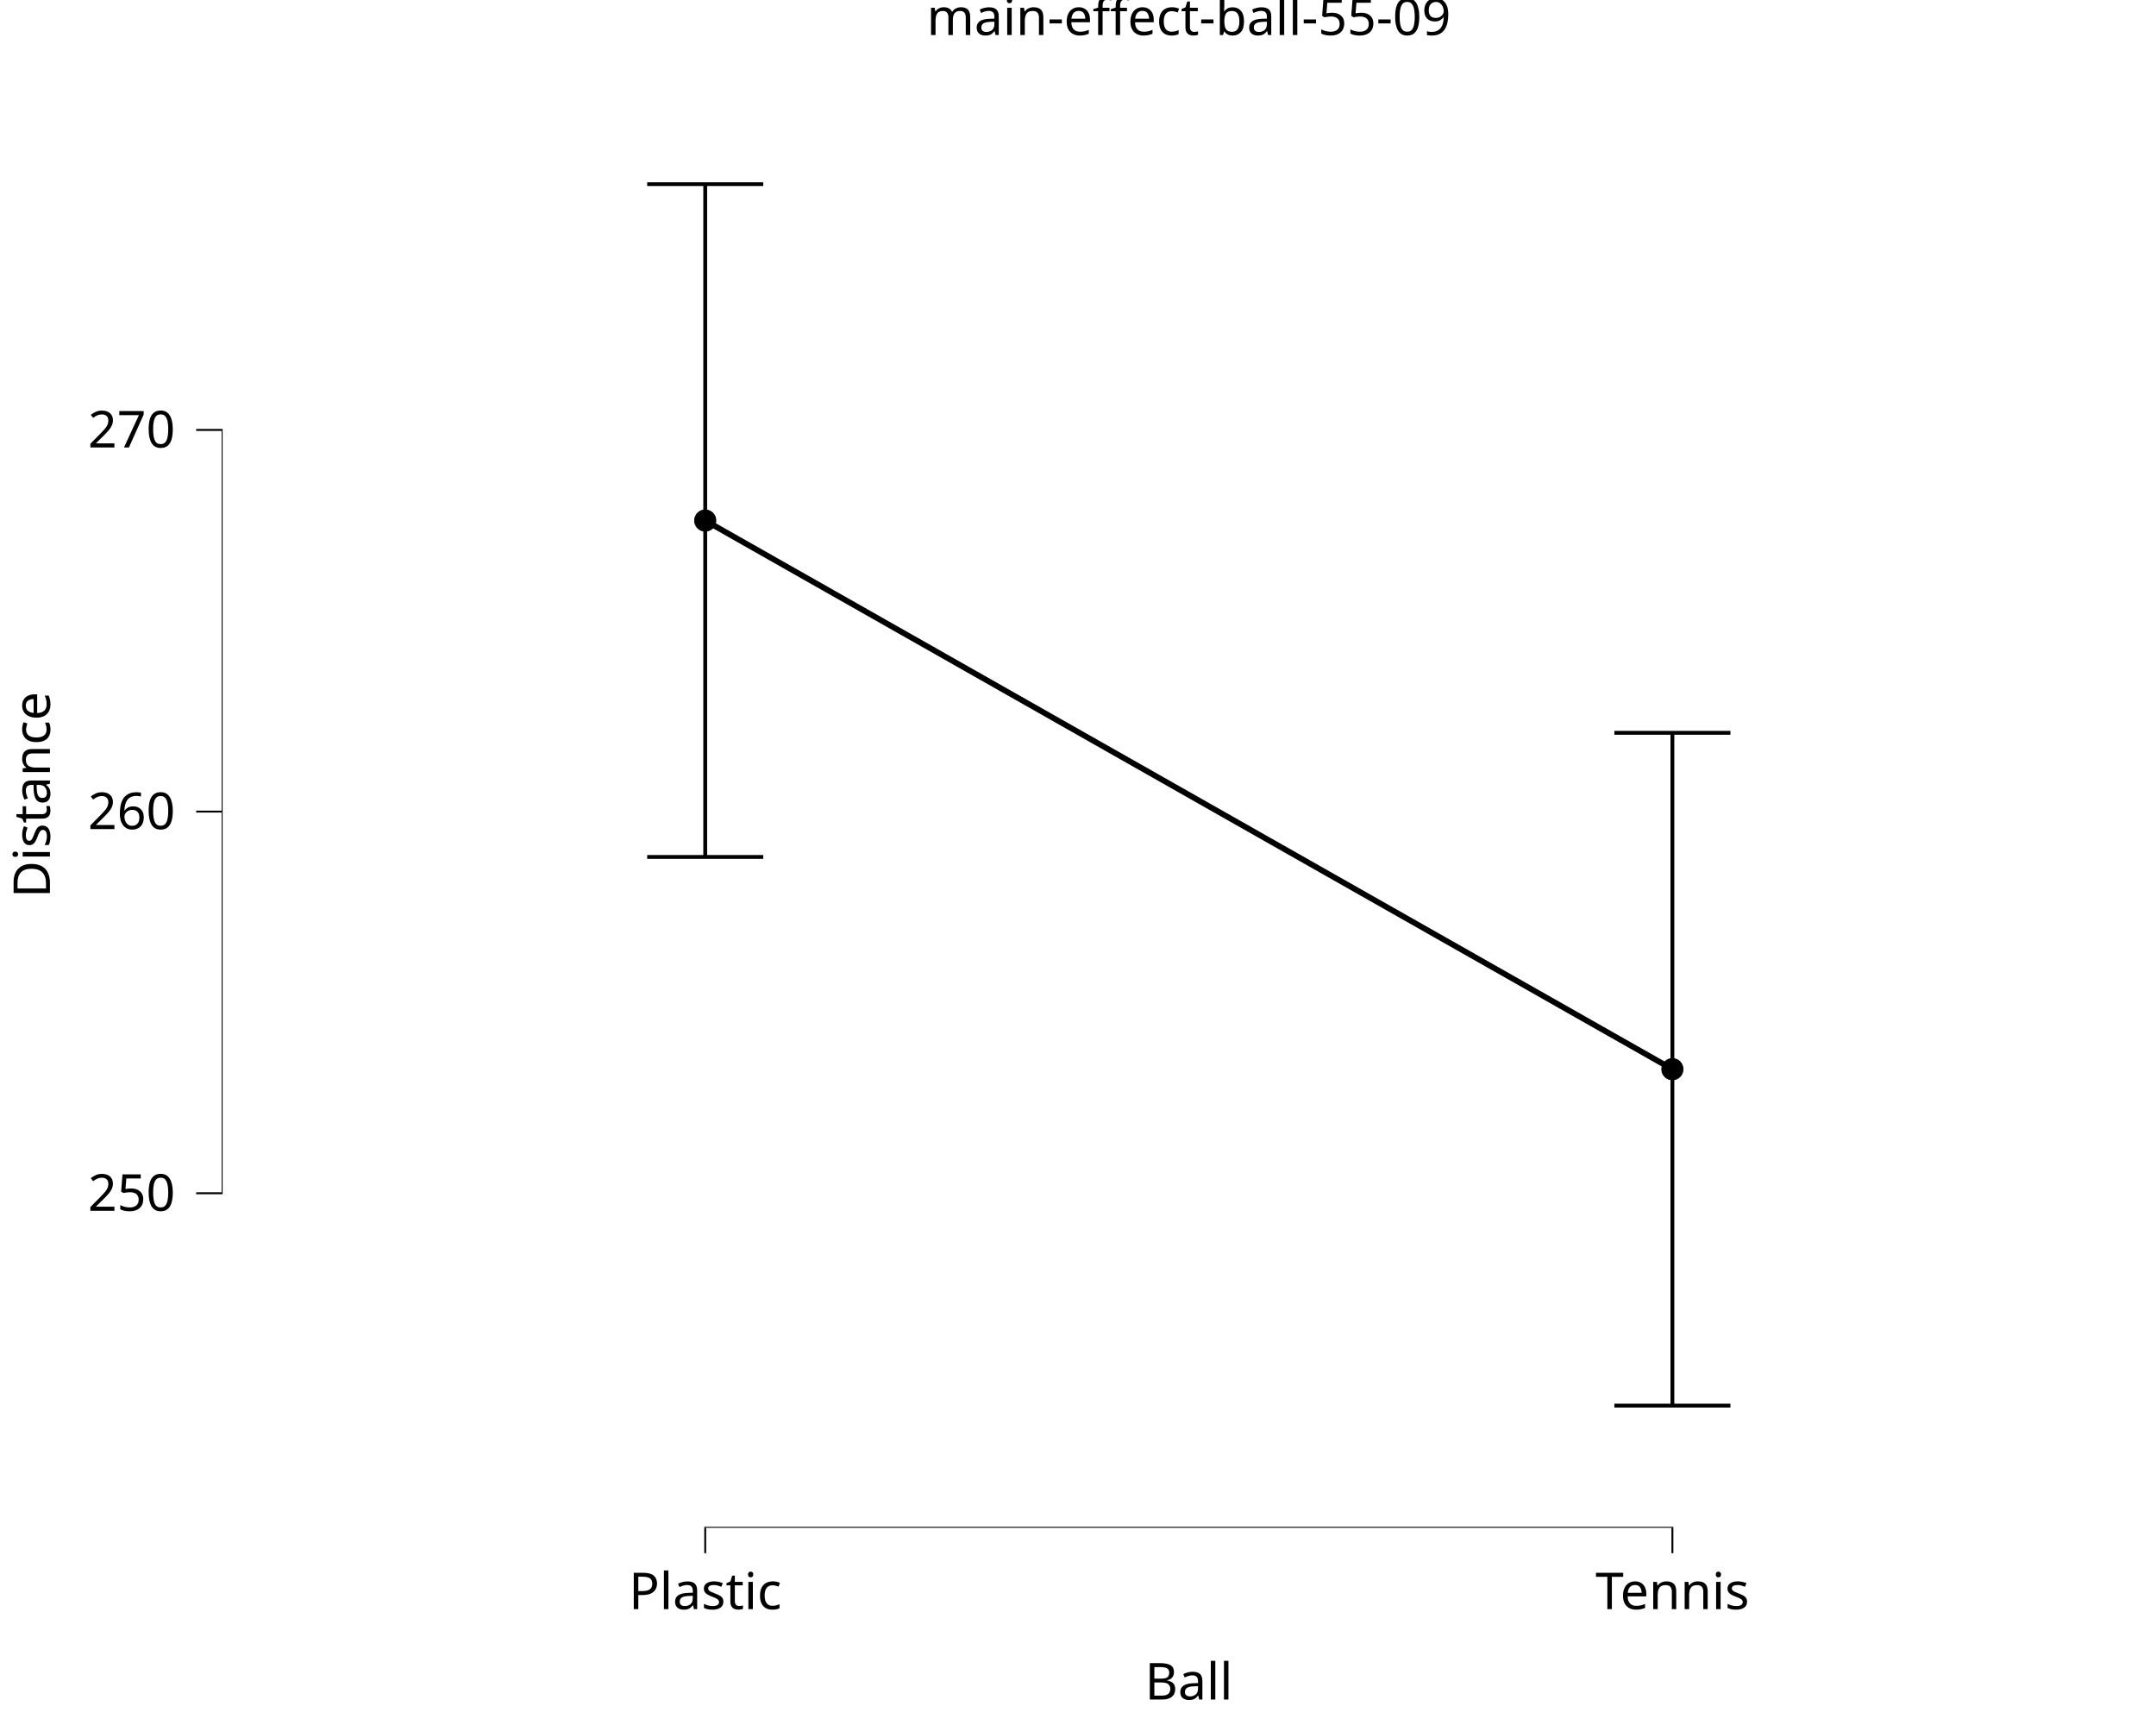
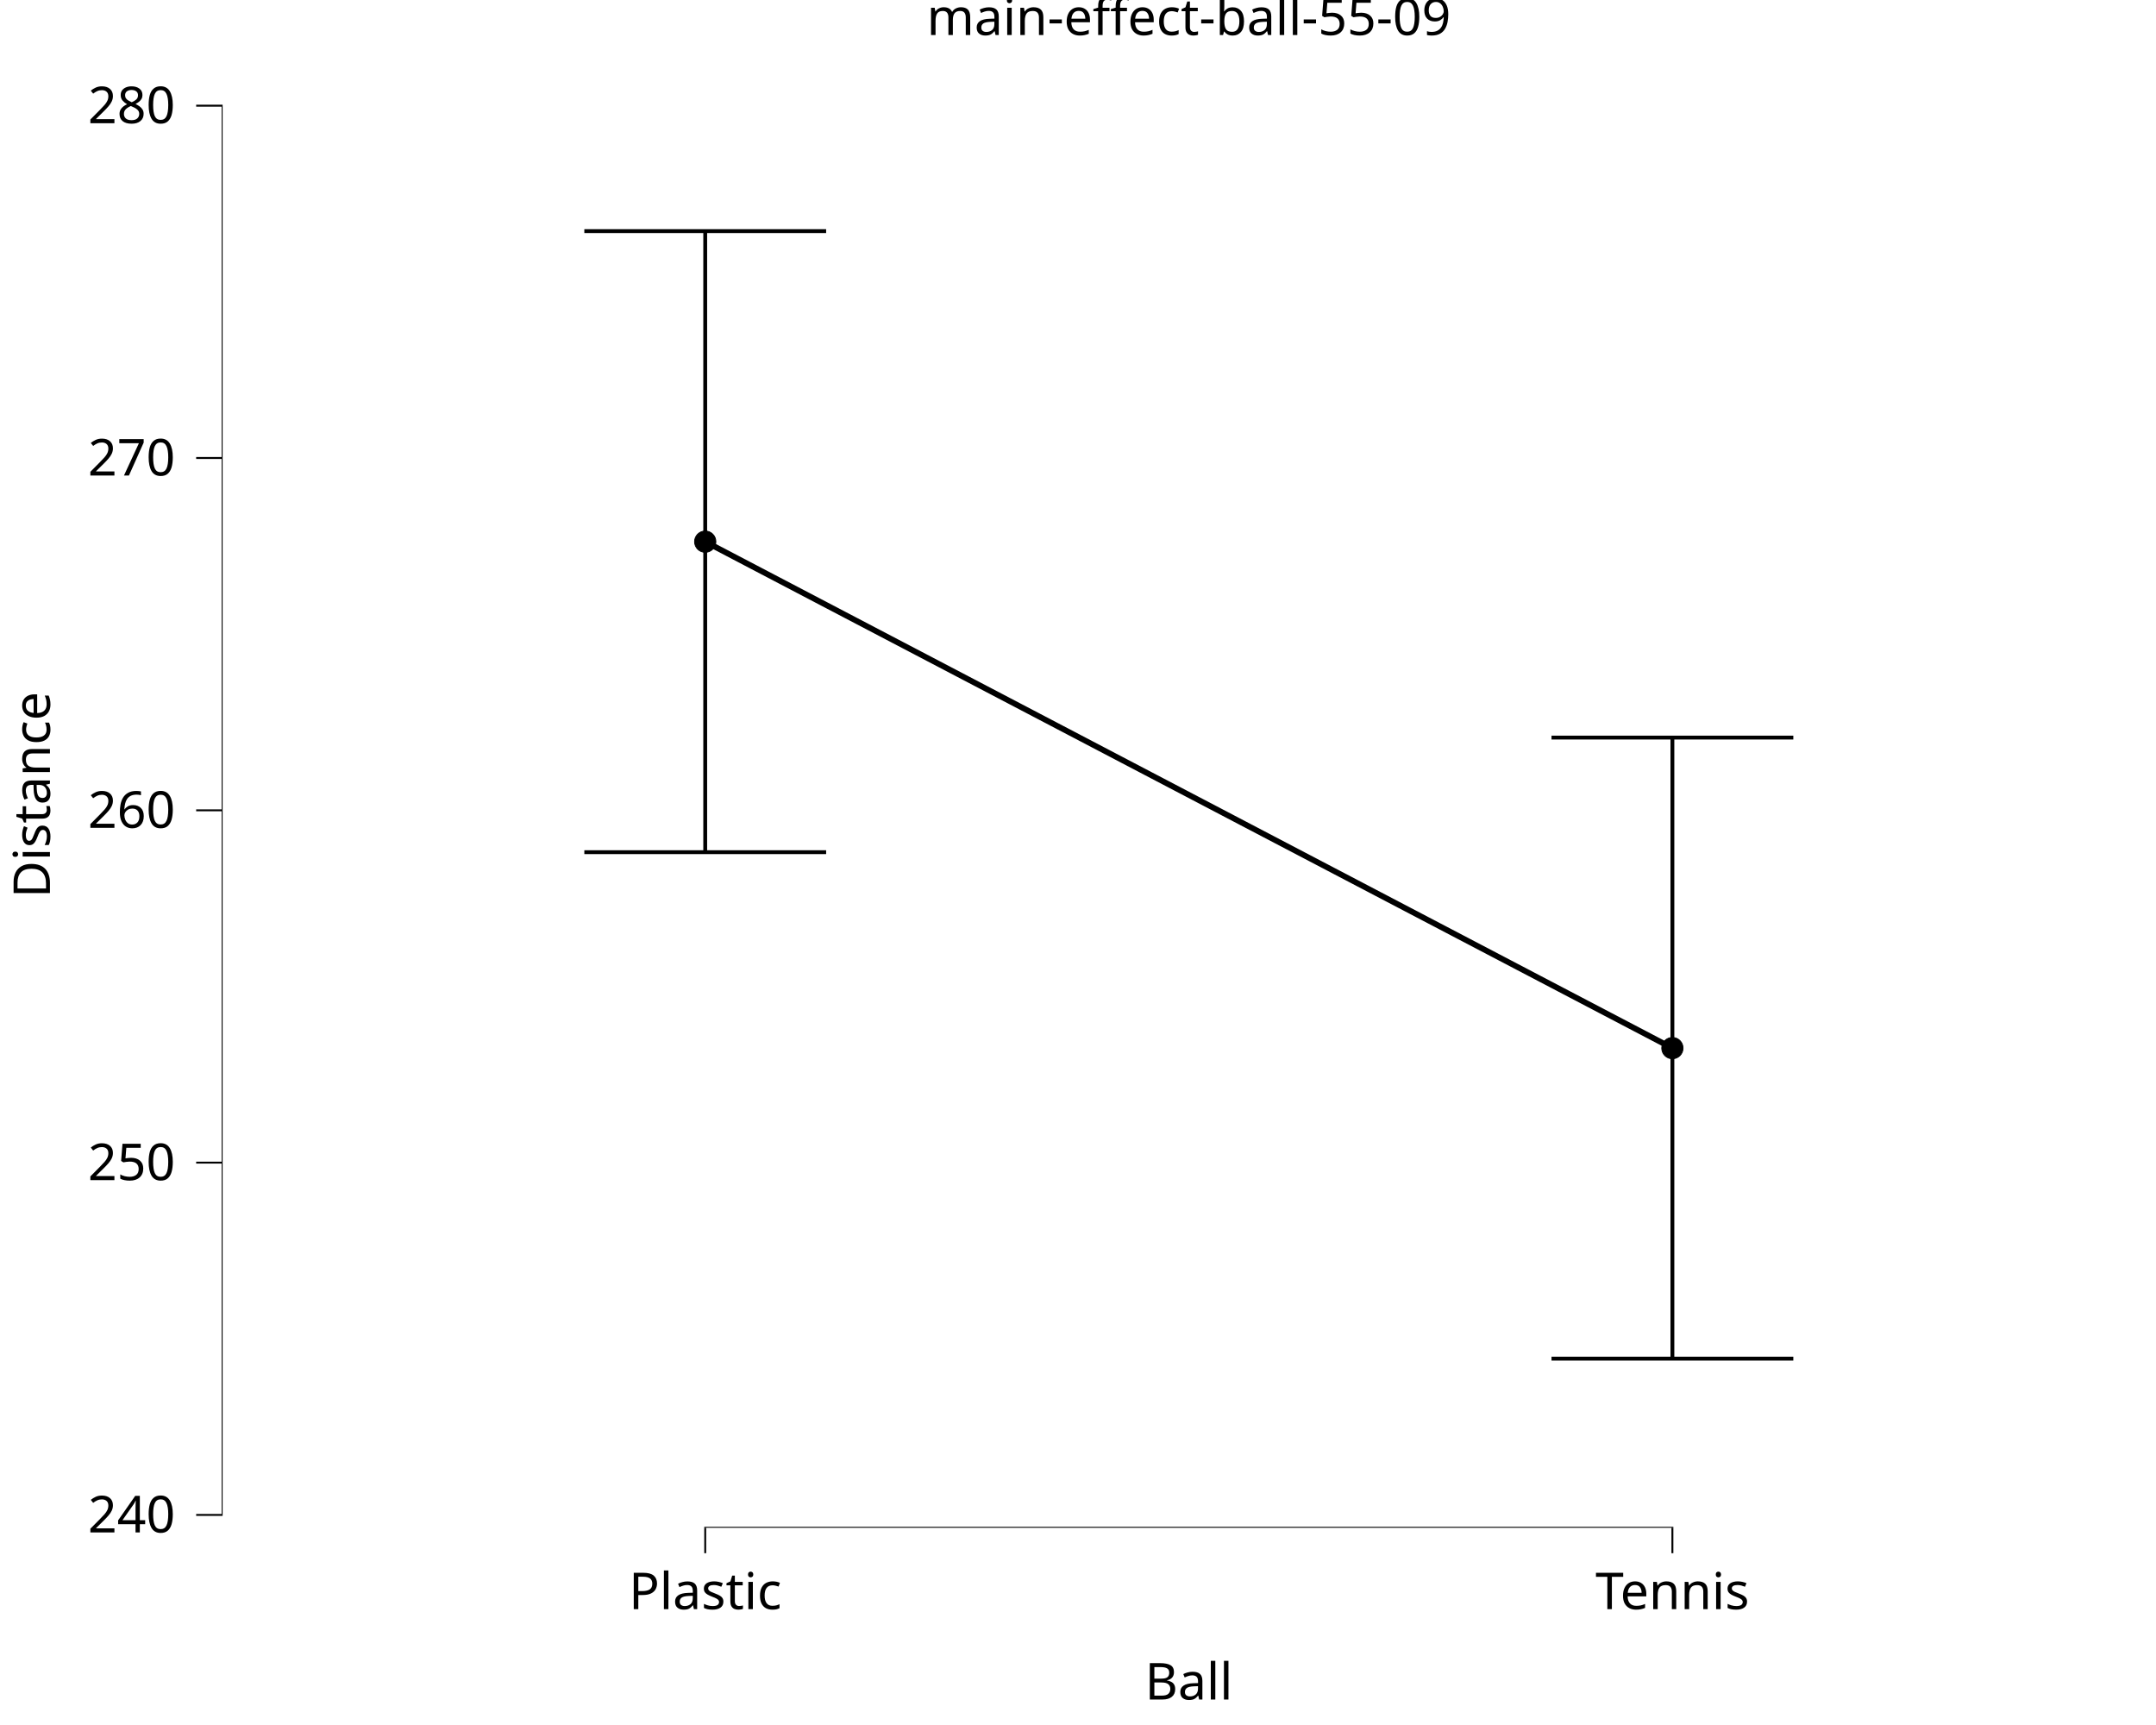
<svg xmlns="http://www.w3.org/2000/svg" class="svglite" data-engine-version="2.0" width="720.00pt" height="576.00pt" viewBox="0 0 720.00 576.00">
  <defs>
    <style type="text/css">
    .svglite line, .svglite polyline, .svglite polygon, .svglite path, .svglite rect, .svglite circle {
      fill: none;
      stroke: #000000;
      stroke-linecap: round;
      stroke-linejoin: round;
      stroke-miterlimit: 10.00;
    }
  </style>
  </defs>
  <rect width="100%" height="100%" style="stroke: none; fill: #FFFFFF;" />
  <defs>
    <clipPath id="cpMC4wMHw3MjAuMDB8MC4wMHw1NzYuMDA=">
      <rect x="0.00" y="0.00" width="720.00" height="576.00" />
    </clipPath>
  </defs>
  <g clip-path="url(#cpMC4wMHw3MjAuMDB8MC4wMHw1NzYuMDA=)">
    <rect x="0.00" y="0.00" width="720.00" height="576.00" style="stroke-width: 10.67; stroke: none;" />
  </g>
  <defs>
    <clipPath id="cpNzQuMDJ8NzIwLjAwfDIwLjcxfDUxMC4xNA==">
      <rect x="74.02" y="20.71" width="645.98" height="489.43" />
    </clipPath>
  </defs>
  <g clip-path="url(#cpNzQuMDJ8NzIwLjAwfDIwLjcxfDUxMC4xNA==)">
    <rect x="74.02" y="20.71" width="645.98" height="489.43" style="stroke-width: 10.67; stroke: none;" />
-     <polyline points="235.51,173.82 558.50,357.02 " style="stroke-width: 1.92; stroke-linecap: butt;" />
-     <circle cx="235.51" cy="173.82" r="3.56" style="stroke-width: 0.28; fill: #000000;" />
-     <circle cx="558.50" cy="357.02" r="3.56" style="stroke-width: 0.28; fill: #000000;" />
+     <polyline points="235.51,180.87 558.50,349.98 " style="stroke-width: 1.92; stroke-linecap: butt;" />
+     <circle cx="235.51" cy="180.87" r="3.56" style="stroke-width: 0.28; fill: #000000;" />
+     <circle cx="558.50" cy="349.98" r="3.56" style="stroke-width: 0.28; fill: #000000;" />
    <line x1="235.19" y1="510.14" x2="558.82" y2="510.14" style="stroke-width: 0.64; stroke-linecap: butt;" />
-     <line x1="74.02" y1="398.76" x2="74.02" y2="143.24" style="stroke-width: 0.64; stroke-linecap: butt;" />
-     <polyline points="216.13,61.49 254.89,61.49 " style="stroke-width: 1.28; stroke-linecap: butt;" />
-     <polyline points="235.51,61.49 235.51,286.15 " style="stroke-width: 1.28; stroke-linecap: butt;" />
-     <polyline points="216.13,286.15 254.89,286.15 " style="stroke-width: 1.28; stroke-linecap: butt;" />
-     <polyline points="539.12,244.69 577.88,244.69 " style="stroke-width: 1.28; stroke-linecap: butt;" />
-     <polyline points="558.50,244.69 558.50,469.35 " style="stroke-width: 1.28; stroke-linecap: butt;" />
-     <polyline points="539.12,469.35 577.88,469.35 " style="stroke-width: 1.28; stroke-linecap: butt;" />
+     <line x1="74.02" y1="506.17" x2="74.02" y2="34.97" style="stroke-width: 0.64; stroke-linecap: butt;" />
+     <polyline points="195.14,77.18 275.89,77.18 " style="stroke-width: 1.28; stroke-linecap: butt;" />
+     <polyline points="235.51,77.18 235.51,284.56 " style="stroke-width: 1.28; stroke-linecap: butt;" />
+     <polyline points="195.14,284.56 275.89,284.56 " style="stroke-width: 1.28; stroke-linecap: butt;" />
+     <polyline points="518.13,246.29 598.88,246.29 " style="stroke-width: 1.28; stroke-linecap: butt;" />
+     <polyline points="558.50,246.29 558.50,453.67 " style="stroke-width: 1.28; stroke-linecap: butt;" />
+     <polyline points="518.13,453.67 598.88,453.67 " style="stroke-width: 1.28; stroke-linecap: butt;" />
    <rect x="74.02" y="20.71" width="645.98" height="489.43" style="stroke-width: 0.00; stroke: none;" />
  </g>
  <g clip-path="url(#cpMC4wMHw3MjAuMDB8MC4wMHw1NzYuMDA=)">
    <polyline points="74.02,510.14 74.02,20.71 " style="stroke-width: 0.00; stroke: none; stroke-linecap: butt;" />
-     <text x="58.54" y="404.29" text-anchor="end" style="font-size: 17.00px; font-family: sans;" textLength="28.37px" lengthAdjust="spacingAndGlyphs">250</text>
-     <text x="58.54" y="276.85" text-anchor="end" style="font-size: 17.00px; font-family: sans;" textLength="28.37px" lengthAdjust="spacingAndGlyphs">260</text>
-     <text x="58.54" y="149.41" text-anchor="end" style="font-size: 17.00px; font-family: sans;" textLength="28.37px" lengthAdjust="spacingAndGlyphs">270</text>
-     <polyline points="65.51,398.44 74.02,398.44 " style="stroke-width: 0.64; stroke-linecap: butt;" />
-     <polyline points="65.51,271.00 74.02,271.00 " style="stroke-width: 0.64; stroke-linecap: butt;" />
-     <polyline points="65.51,143.56 74.02,143.56 " style="stroke-width: 0.64; stroke-linecap: butt;" />
+     <text x="58.54" y="511.70" text-anchor="end" style="font-size: 17.00px; font-family: sans;" textLength="28.37px" lengthAdjust="spacingAndGlyphs">240</text>
+     <text x="58.54" y="394.06" text-anchor="end" style="font-size: 17.00px; font-family: sans;" textLength="28.37px" lengthAdjust="spacingAndGlyphs">250</text>
+     <text x="58.54" y="276.42" text-anchor="end" style="font-size: 17.00px; font-family: sans;" textLength="28.37px" lengthAdjust="spacingAndGlyphs">260</text>
+     <text x="58.54" y="158.78" text-anchor="end" style="font-size: 17.00px; font-family: sans;" textLength="28.37px" lengthAdjust="spacingAndGlyphs">270</text>
+     <text x="58.54" y="41.14" text-anchor="end" style="font-size: 17.00px; font-family: sans;" textLength="28.37px" lengthAdjust="spacingAndGlyphs">280</text>
+     <polyline points="65.51,505.85 74.02,505.85 " style="stroke-width: 0.64; stroke-linecap: butt;" />
+     <polyline points="65.51,388.21 74.02,388.21 " style="stroke-width: 0.64; stroke-linecap: butt;" />
+     <polyline points="65.51,270.57 74.02,270.57 " style="stroke-width: 0.64; stroke-linecap: butt;" />
+     <polyline points="65.51,152.93 74.02,152.93 " style="stroke-width: 0.64; stroke-linecap: butt;" />
+     <polyline points="65.51,35.29 74.02,35.29 " style="stroke-width: 0.64; stroke-linecap: butt;" />
    <polyline points="74.02,510.14 720.00,510.14 " style="stroke-width: 0.00; stroke: none; stroke-linecap: butt;" />
    <polyline points="235.51,518.64 235.51,510.14 " style="stroke-width: 0.64; stroke-linecap: butt;" />
    <polyline points="558.50,518.64 558.50,510.14 " style="stroke-width: 0.64; stroke-linecap: butt;" />
    <text x="235.51" y="537.32" text-anchor="middle" style="font-size: 17.00px; font-family: sans;" textLength="50.08px" lengthAdjust="spacingAndGlyphs">Plastic</text>
    <text x="558.50" y="537.32" text-anchor="middle" style="font-size: 17.00px; font-family: sans;" textLength="51.03px" lengthAdjust="spacingAndGlyphs">Tennis</text>
    <text x="397.01" y="567.49" text-anchor="middle" style="font-size: 17.00px; font-family: sans;" textLength="28.35px" lengthAdjust="spacingAndGlyphs">Ball</text>
    <text transform="translate(16.68,265.42) rotate(-90)" text-anchor="middle" style="font-size: 17.00px; font-family: sans;" textLength="66.16px" lengthAdjust="spacingAndGlyphs">Distance</text>
    <text x="397.01" y="11.70" text-anchor="middle" style="font-size: 17.00px; font-family: sans;" textLength="165.36px" lengthAdjust="spacingAndGlyphs">main-effect-ball-55-09</text>
  </g>
</svg>
